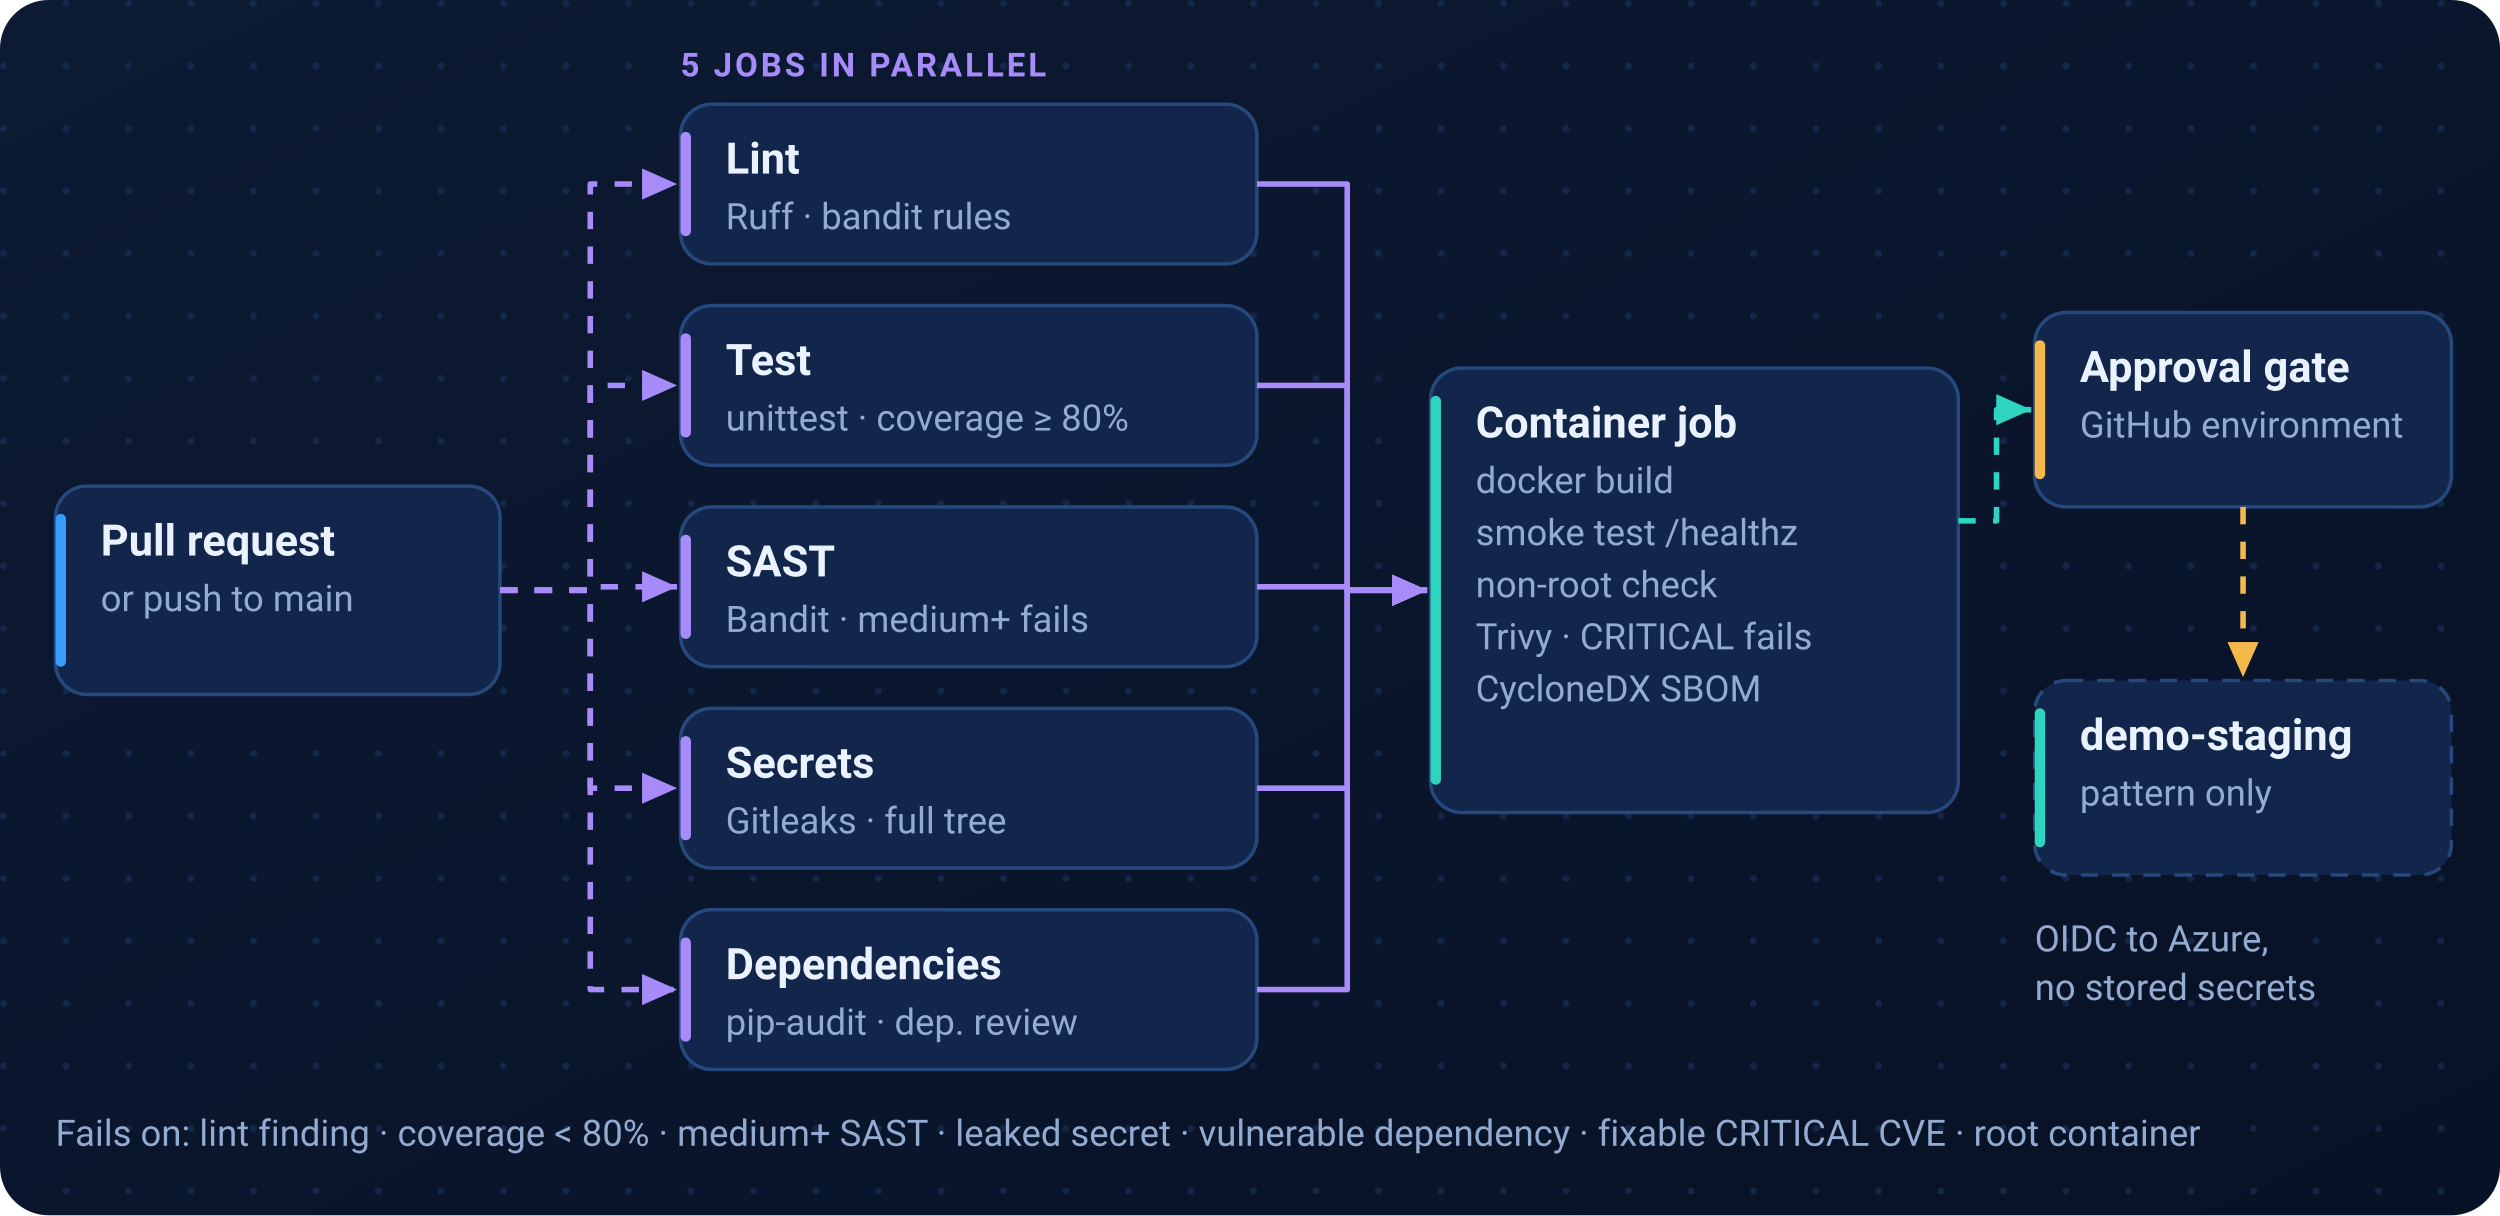
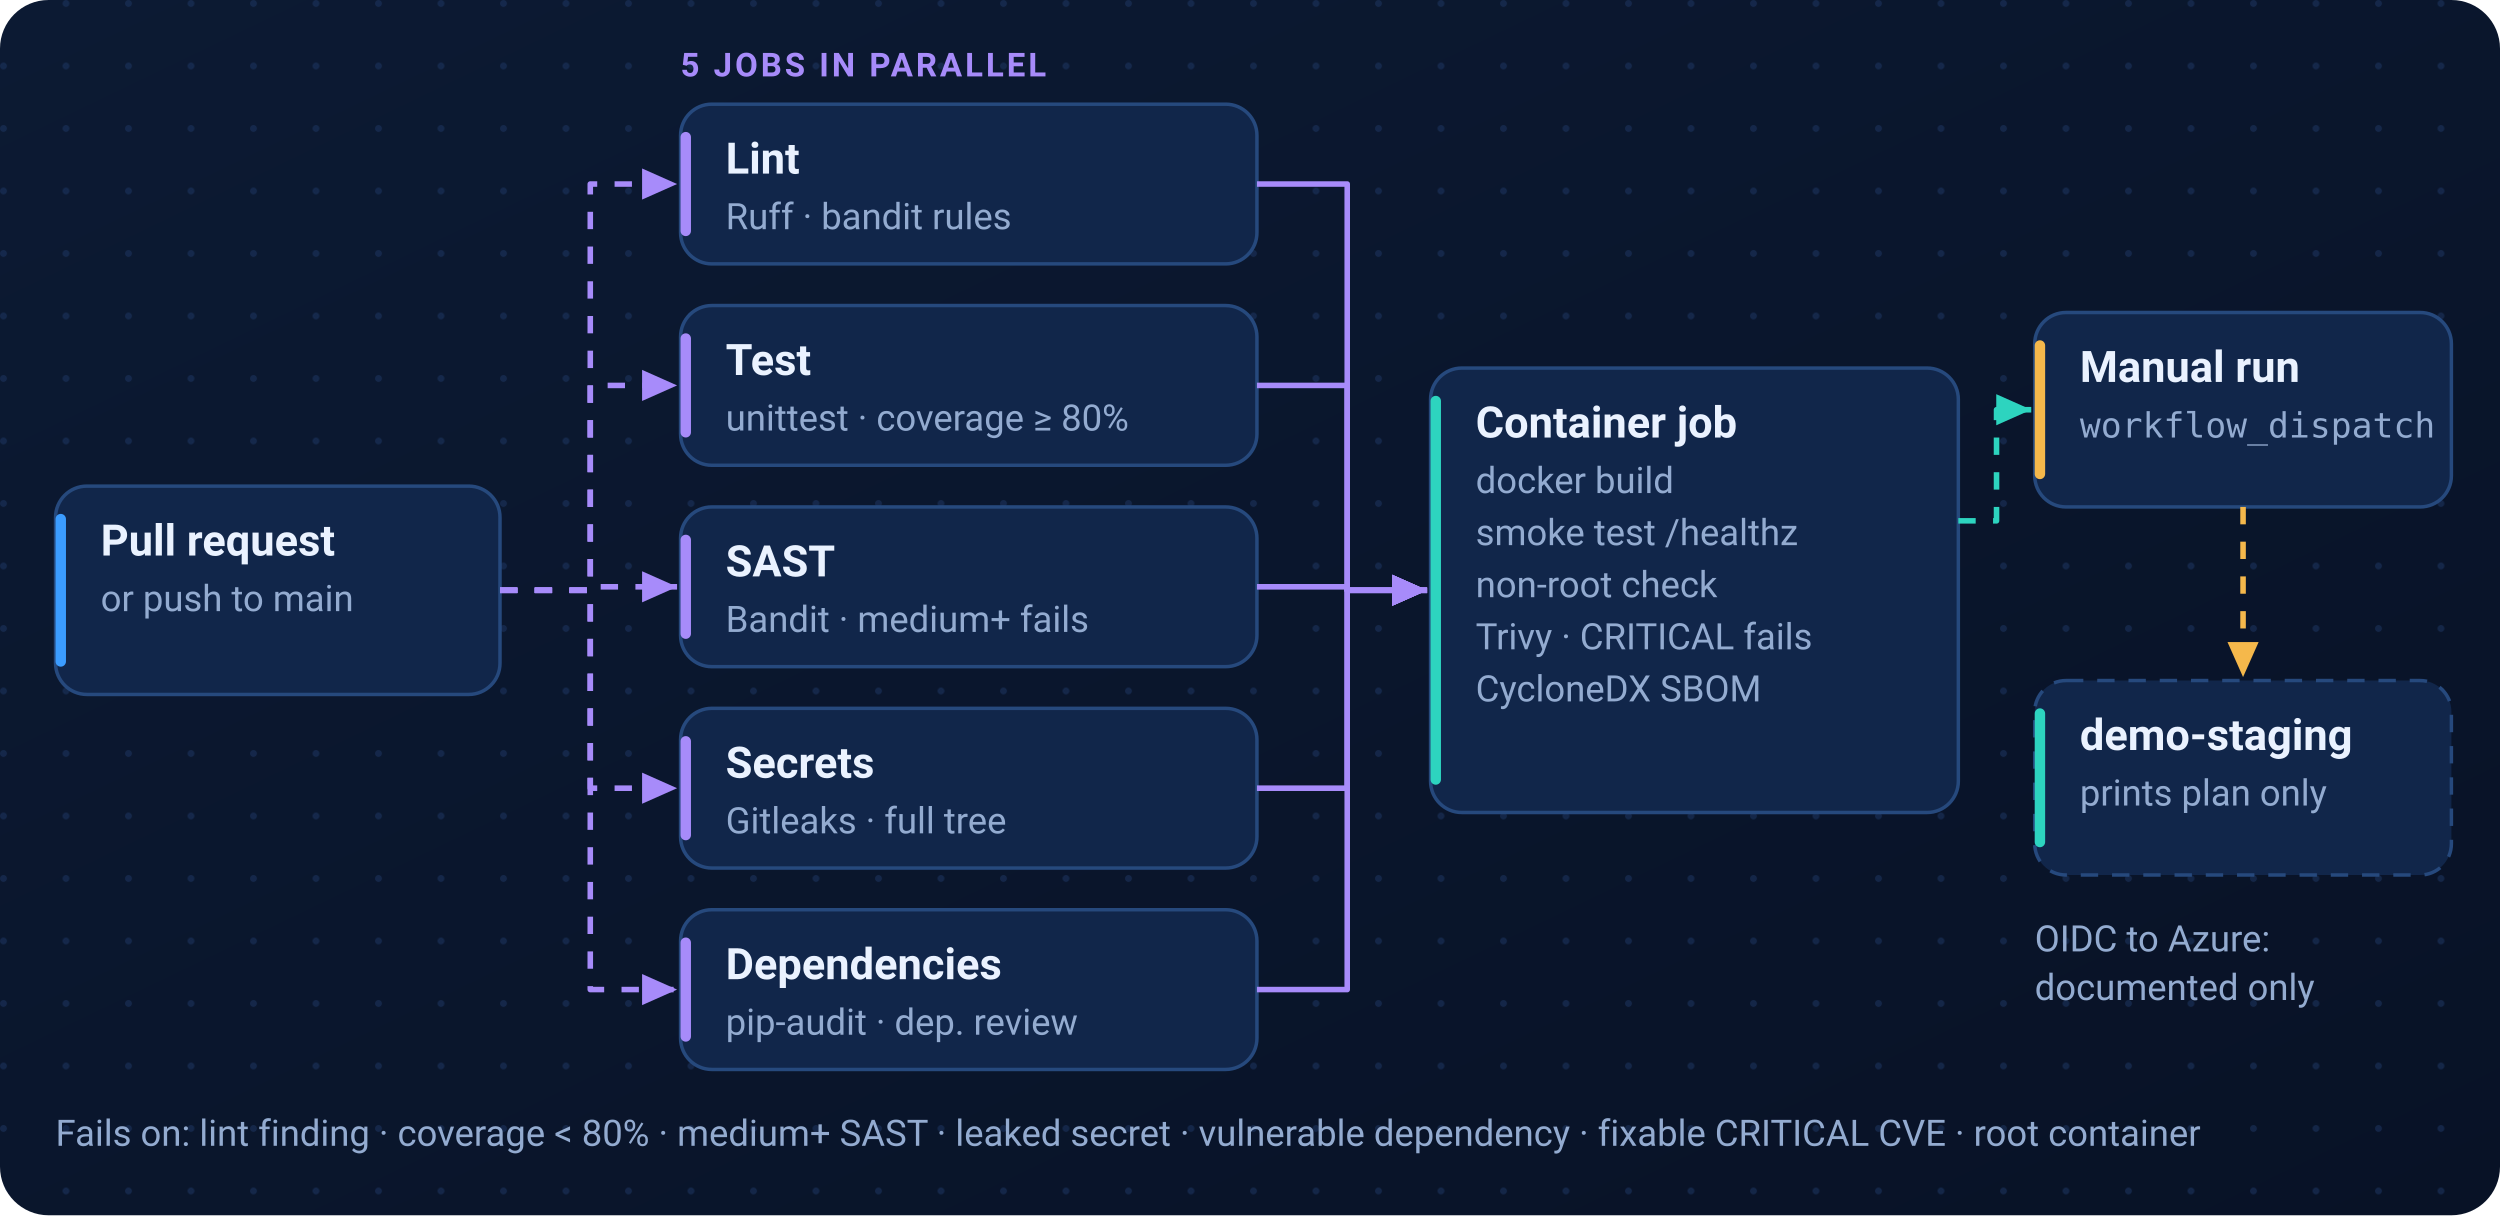
<svg xmlns="http://www.w3.org/2000/svg" viewBox="0 0 720 350" role="img" aria-labelledby="ttl dsc">
  <style>svg{font-family:'Segoe UI',system-ui,-apple-system,Roboto,Helvetica,Arial,sans-serif}.n{fill:#11264a;stroke:#26497d}.ln{fill:none;stroke-width:1.6;stroke-linejoin:round}.t{font-size:12.5px;font-weight:600;fill:#eaf2ff}.s{font-size:10.5px;fill:#93abd0}.m{font:10px ui-monospace,'Cascadia Code',Consolas,Menlo,monospace;fill:#93abd0;white-space:pre}.gl{font-size:9.5px;font-weight:700;letter-spacing:.09em}.lbl{font-size:9.5px;font-weight:600}.flow{stroke-dasharray:5 5;animation:f 1.4s linear infinite}@keyframes f{to{stroke-dashoffset:-20}}@media (prefers-reduced-motion:reduce){.flow{animation:none}}</style>
  <defs>
    <linearGradient id="bg" x1="0" y1="0" x2="1" y2="1">
      <stop offset="0" stop-color="#0c1a33" />
      <stop offset="1" stop-color="#081226" />
    </linearGradient>
    <pattern id="dots" width="18" height="18" patternUnits="userSpaceOnUse">
      <circle cx="1" cy="1" r="1" fill="#1d3560" />
    </pattern>
    <marker id="t" viewBox="0 0 10 10" refX="9" refY="5" markerWidth="7" markerHeight="7" orient="auto-start-reverse">
      <path d="M0,1 L9,5 L0,9 z" fill="#2dd4bf" />
    </marker>
    <marker id="w" viewBox="0 0 10 10" refX="9" refY="5" markerWidth="7" markerHeight="7" orient="auto-start-reverse">
      <path d="M0,1 L9,5 L0,9 z" fill="#f5b84b" />
    </marker>
    <marker id="v" viewBox="0 0 10 10" refX="9" refY="5" markerWidth="7" markerHeight="7" orient="auto-start-reverse">
      <path d="M0,1 L9,5 L0,9 z" fill="#a78bfa" />
    </marker>
  </defs>
  <rect width="720" height="350" rx="14" fill="url(#bg)" />
  <rect width="720" height="350" rx="14" fill="url(#dots)" opacity=".55" />
  <g>
    <rect x="16" y="140" width="128" height="60" rx="9" class="n" />
    <rect x="16" y="148" width="3" height="44" rx="1.5" fill="#3b9cff" />
    <text x="29" y="160" class="t">Pull request</text>
    <text x="29" y="176" class="s">or push to main</text>
  </g>
  <g>
    <rect x="196" y="30" width="166" height="46" rx="9" class="n" />
    <rect x="196" y="38" width="3" height="30" rx="1.5" fill="#a78bfa" />
    <text x="209" y="50" class="t">Lint</text>
    <text x="209" y="66" class="s">Ruff · bandit rules</text>
  </g>
  <path d="M144,170 L170,170 L170,53 L195,53" stroke="#a78bfa" class="ln flow" marker-end="url(#v)" />
  <path d="M362,53 L388,53 L388,170 L411,170" stroke="#a78bfa" class="ln" marker-end="url(#v)" />
  <g>
    <rect x="196" y="88" width="166" height="46" rx="9" class="n" />
    <rect x="196" y="96" width="3" height="30" rx="1.5" fill="#a78bfa" />
    <text x="209" y="108" class="t">Test</text>
    <text x="209" y="124" class="s">unittest · coverage ≥ 80%</text>
  </g>
  <path d="M144,170 L170,170 L170,111 L195,111" stroke="#a78bfa" class="ln flow" marker-end="url(#v)" />
  <path d="M362,111 L388,111 L388,170 L411,170" stroke="#a78bfa" class="ln" marker-end="url(#v)" />
  <g>
    <rect x="196" y="146" width="166" height="46" rx="9" class="n" />
    <rect x="196" y="154" width="3" height="30" rx="1.5" fill="#a78bfa" />
    <text x="209" y="166" class="t">SAST</text>
    <text x="209" y="182" class="s">Bandit · medium+ fails</text>
  </g>
  <path d="M144,170 L170,170 L170,169 L195,169" stroke="#a78bfa" class="ln flow" marker-end="url(#v)" />
  <path d="M362,169 L388,169 L388,170 L411,170" stroke="#a78bfa" class="ln" marker-end="url(#v)" />
  <g>
    <rect x="196" y="204" width="166" height="46" rx="9" class="n" />
    <rect x="196" y="212" width="3" height="30" rx="1.5" fill="#a78bfa" />
    <text x="209" y="224" class="t">Secrets</text>
    <text x="209" y="240" class="s">Gitleaks · full tree</text>
  </g>
  <path d="M144,170 L170,170 L170,227 L195,227" stroke="#a78bfa" class="ln flow" marker-end="url(#v)" />
  <path d="M362,227 L388,227 L388,170 L411,170" stroke="#a78bfa" class="ln" marker-end="url(#v)" />
  <g>
    <rect x="196" y="262" width="166" height="46" rx="9" class="n" />
    <rect x="196" y="270" width="3" height="30" rx="1.5" fill="#a78bfa" />
    <text x="209" y="282" class="t">Dependencies</text>
    <text x="209" y="298" class="s">pip-audit · dep. review</text>
  </g>
  <path d="M144,170 L170,170 L170,285 L195,285" stroke="#a78bfa" class="ln flow" marker-end="url(#v)" />
  <path d="M362,285 L388,285 L388,170 L411,170" stroke="#a78bfa" class="ln" marker-end="url(#v)" />
  <text x="196" y="22" class="gl" fill="#a78bfa" text-anchor="start">5 JOBS IN PARALLEL</text>
  <g>
    <rect x="412" y="106" width="152" height="128" rx="9" class="n" />
    <rect x="412" y="114" width="3" height="112" rx="1.5" fill="#2dd4bf" />
    <text x="425" y="126" class="t">Container job</text>
    <text x="425" y="142" class="s">docker build</text>
    <text x="425" y="157" class="s">smoke test /healthz</text>
    <text x="425" y="172" class="s">non-root check</text>
    <text x="425" y="187" class="s">Trivy · CRITICAL fails</text>
    <text x="425" y="202" class="s">CycloneDX SBOM</text>
  </g>
  <g>
    <rect x="586" y="90" width="120" height="56" rx="9" class="n" />
    <rect x="586" y="98" width="3" height="40" rx="1.5" fill="#f5b84b" />
-     <text x="599" y="110" class="t">Approval gate</text>
-     <text x="599" y="126" class="s">GitHub environment</text>
+     <text x="599" y="110" class="t">Manual run</text>
+     <text x="599" y="126" class="m">workflow_dispatch</text>
  </g>
  <g>
    <rect x="586" y="196" width="120" height="56" rx="9" class="n" stroke-dasharray="5 4" />
    <rect x="586" y="204" width="3" height="40" rx="1.5" fill="#2dd4bf" />
    <text x="599" y="216" class="t">demo-staging</text>
-     <text x="599" y="232" class="s">pattern only</text>
+     <text x="599" y="232" class="s">prints plan only</text>
  </g>
  <path d="M564,150 L575,150 L575,118 L585,118" stroke="#2dd4bf" class="ln flow" marker-end="url(#t)" />
  <path d="M646,146 L646,195" stroke="#f5b84b" class="ln flow" marker-end="url(#w)" />
-   <text x="586" y="274" class="s" text-anchor="start">OIDC to Azure,</text>
-   <text x="586" y="288" class="s" text-anchor="start">no stored secrets</text>
+   <text x="586" y="274" class="s" text-anchor="start">OIDC to Azure:</text>
+   <text x="586" y="288" class="s" text-anchor="start">documented only</text>
  <text x="16" y="330" class="s" text-anchor="start">Fails on: lint finding · coverage &lt; 80% · medium+ SAST · leaked secret · vulnerable dependency · fixable CRITICAL CVE · root container</text>
</svg>
